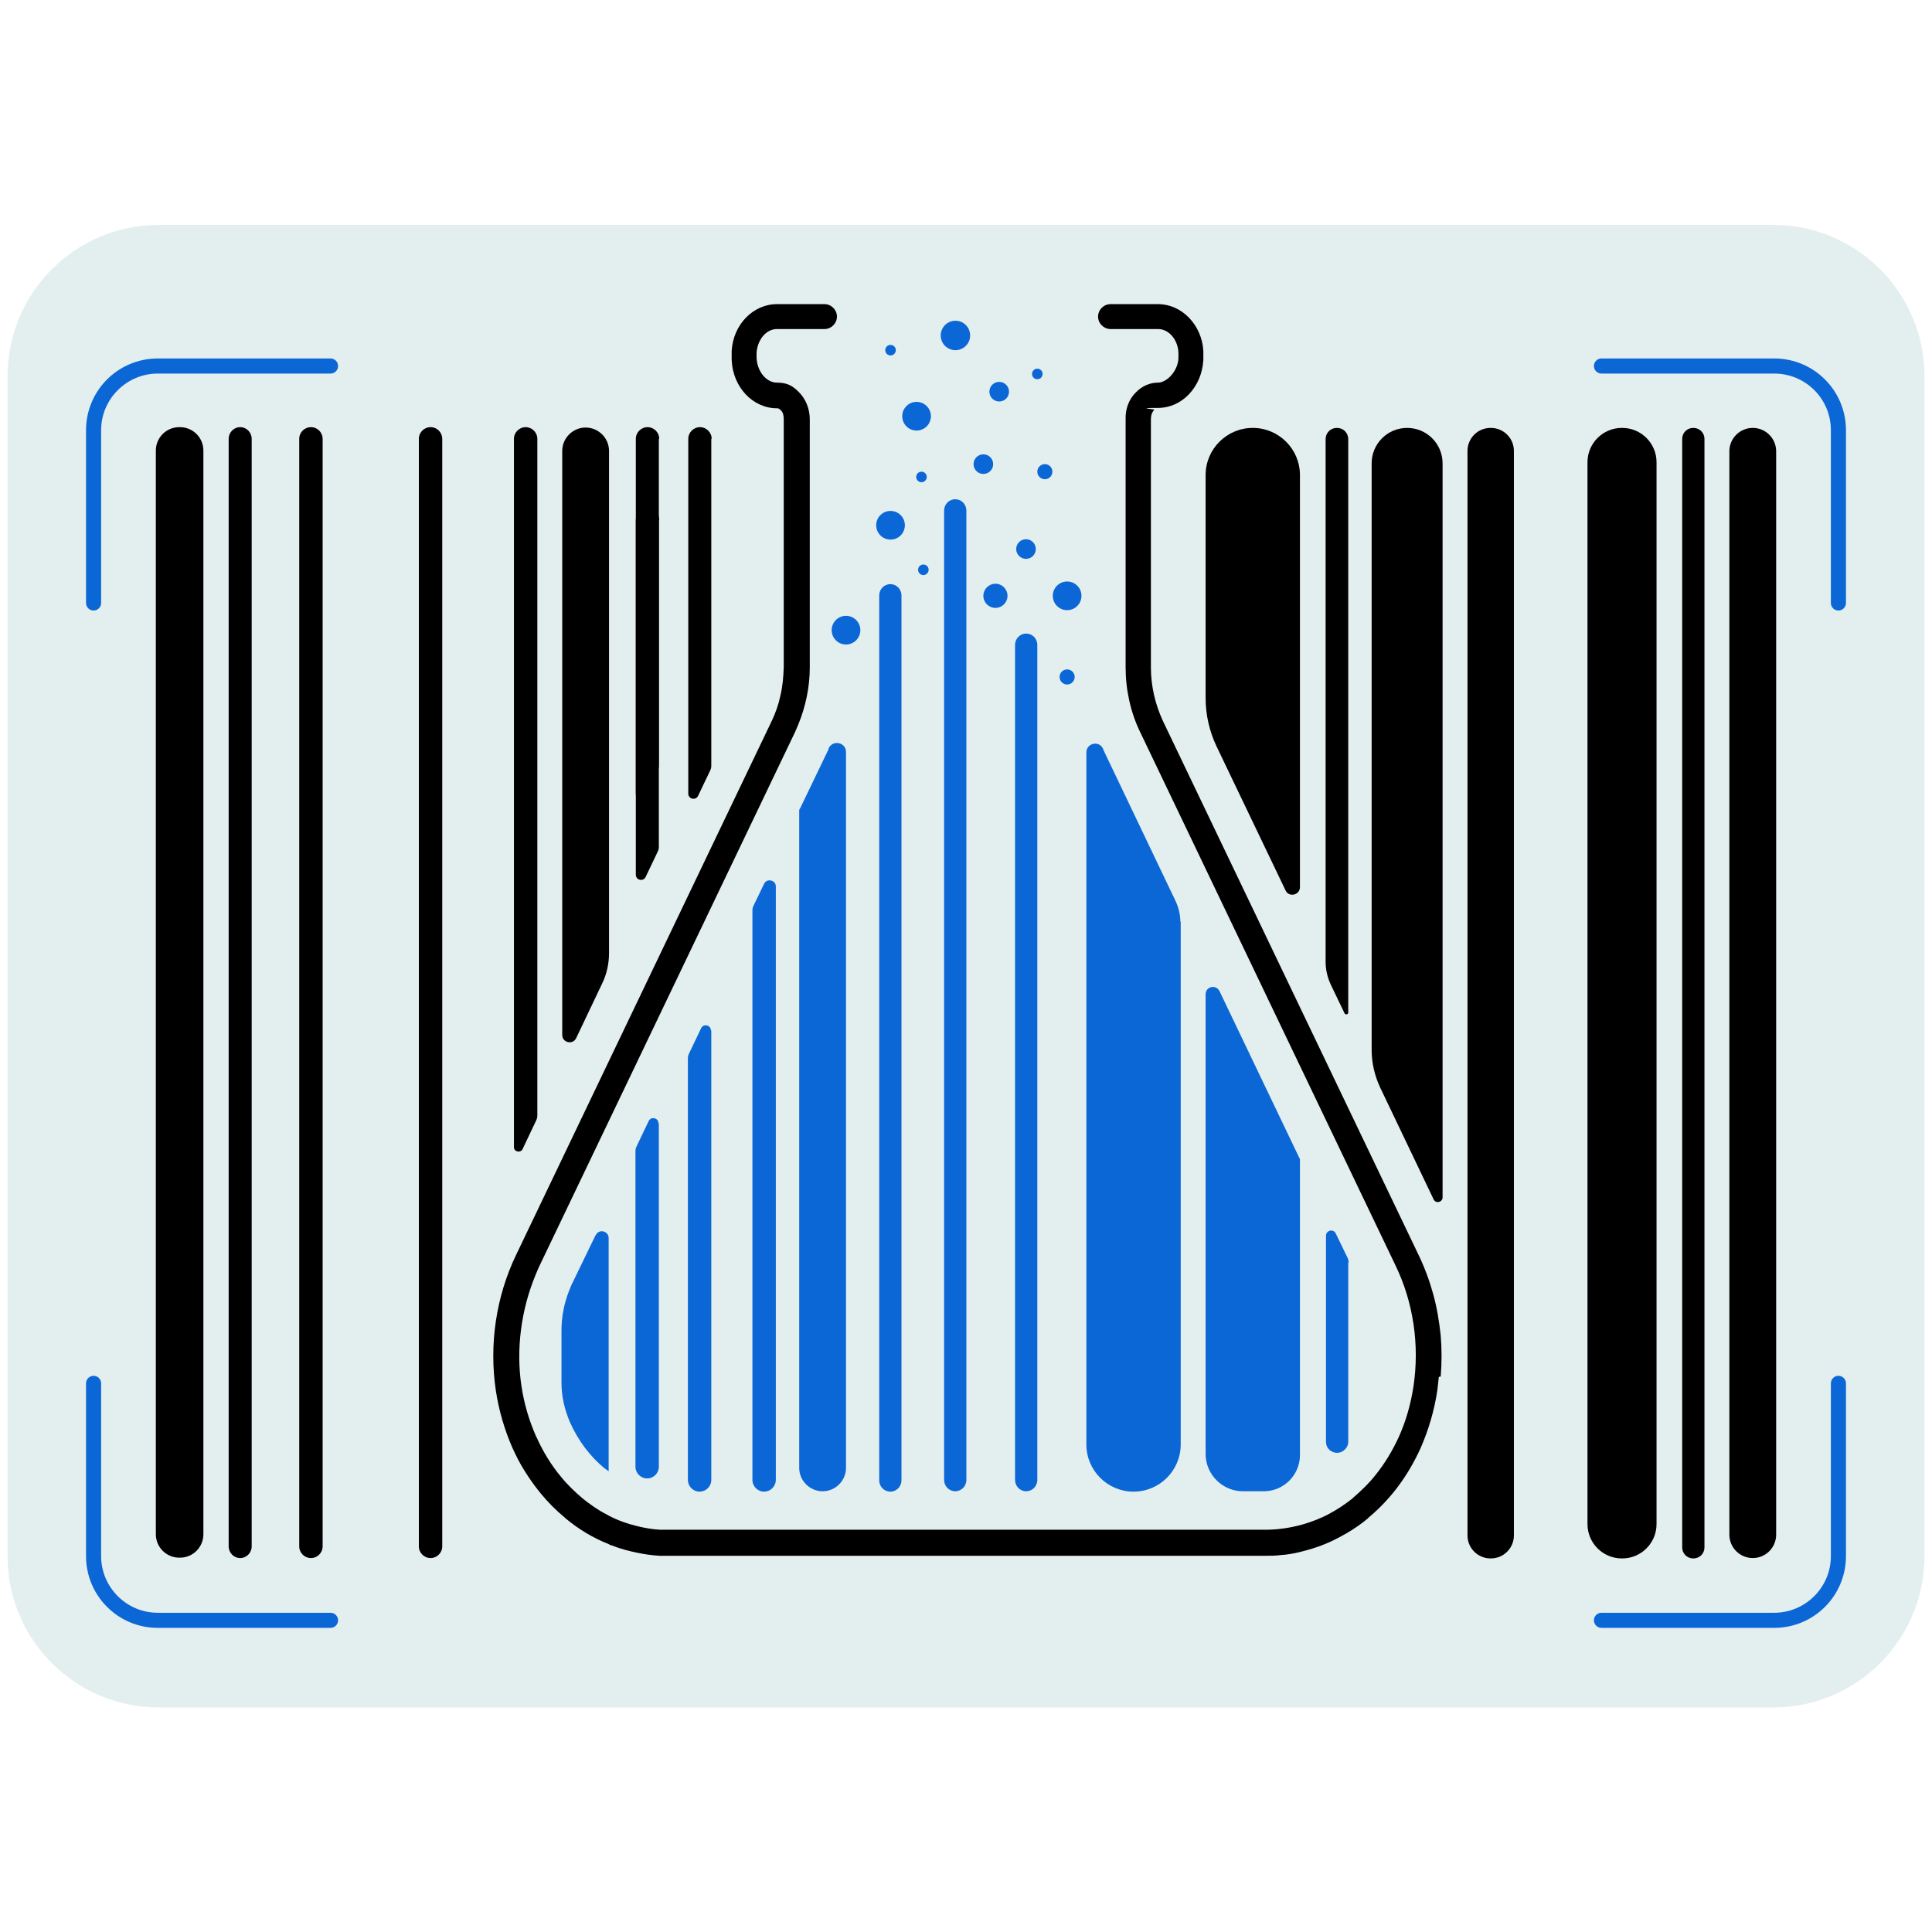
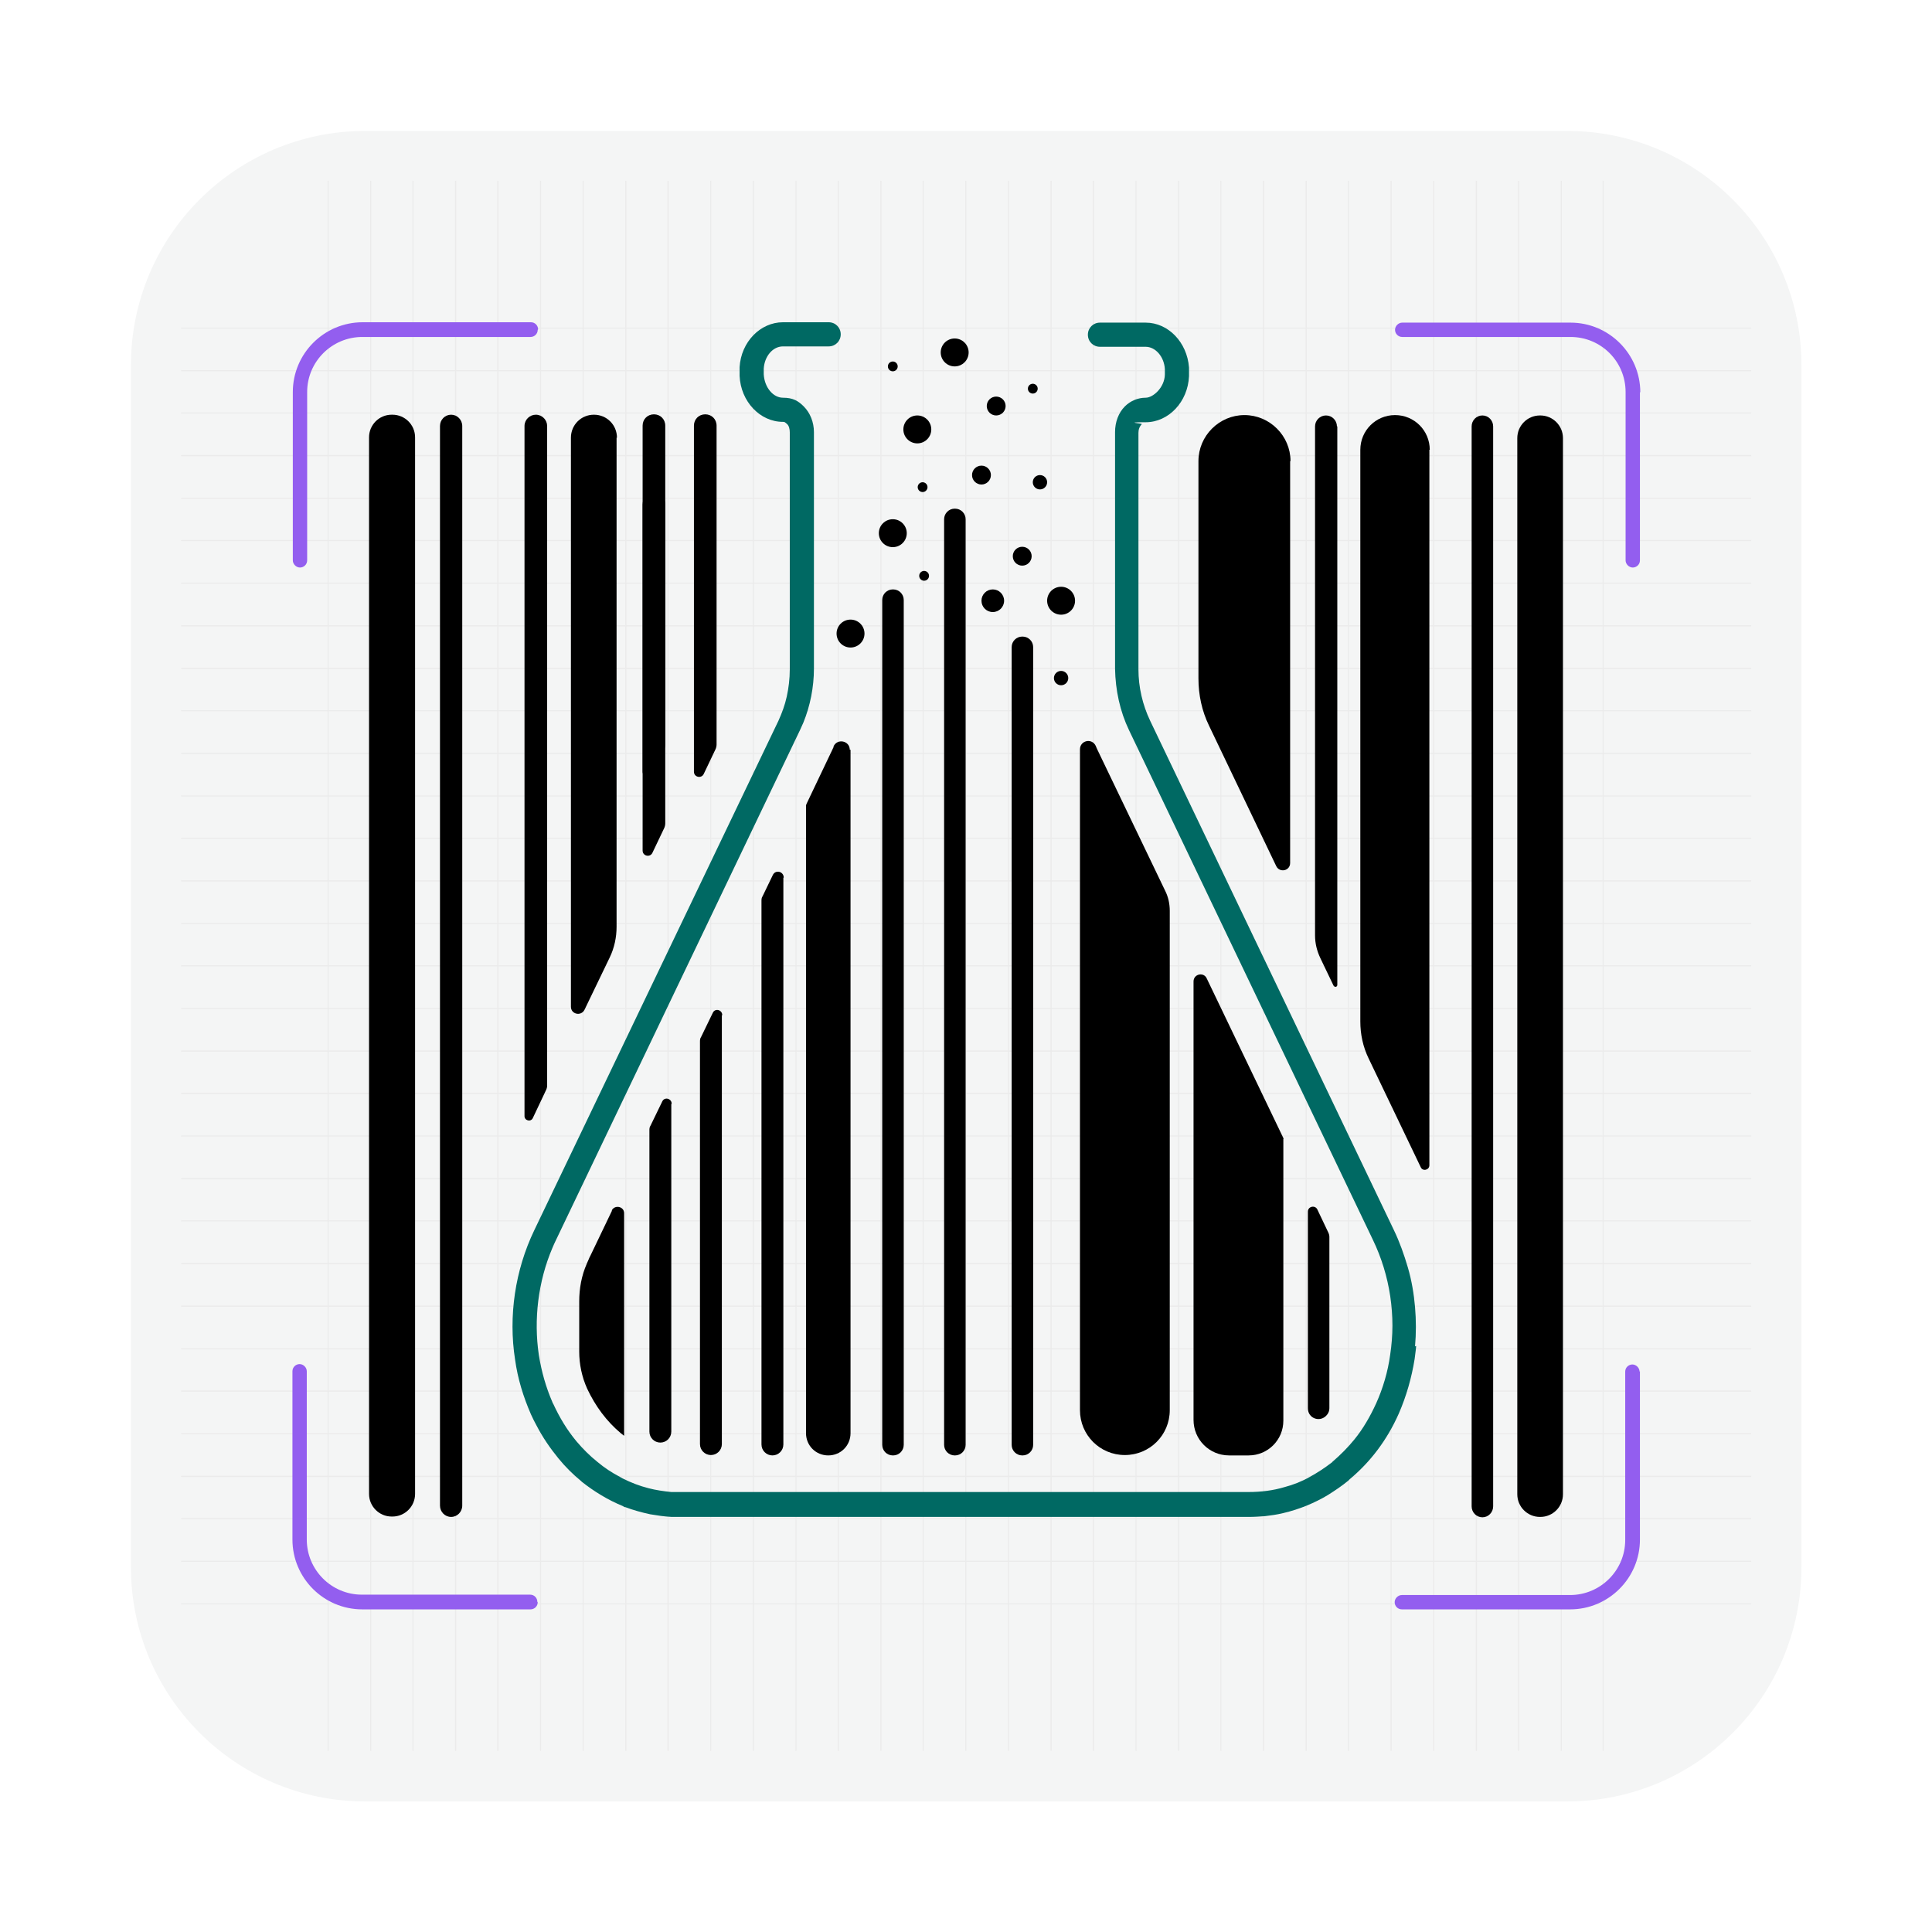
<svg xmlns="http://www.w3.org/2000/svg" version="1.1" viewBox="0 0 512 512">
  <defs>
    <style>
      .st0 {
-         fill: #e3efee;
+         fill: #935eef;
      }

      .st1 {
-         fill: #0b66d6;
+         fill: #f4f5f5;
+       }
+ 
+       .st2 {
+         fill: #ebebeb;
+       }
+ 
+       .st3 {
+         fill: #006963;
      }
    </style>
  </defs>
  <g id="_Слой_3" data-name="Слой_3">
-     <rect class="st0" x="2" y="59.6" width="508" height="392.9" rx="40.1" ry="40.1" />
+     <rect class="st1" x="34.7" y="34.7" width="442.7" height="442.7" rx="62.1" ry="62.1" />
+     <g>
+       <rect class="st2" x="48" y="413.6" width="416.1" height=".3" />
+       <rect class="st2" x="48" y="391.1" width="416.1" height=".3" />
+       <rect class="st2" x="48" y="368.5" width="416.1" height=".3" />
+       <rect class="st2" x="48" y="346" width="416.1" height=".3" />
+       <rect class="st2" x="48" y="323.4" width="416.1" height=".3" />
+       <rect class="st2" x="48" y="300.9" width="416.1" height=".3" />
+       <rect class="st2" x="48" y="278.4" width="416.1" height=".3" />
+       <rect class="st2" x="48" y="255.8" width="416.1" height=".3" />
+       <rect class="st2" x="48" y="233.3" width="416.1" height=".3" />
+       <rect class="st2" x="48" y="210.8" width="416.1" height=".3" />
+       <rect class="st2" x="48" y="188.2" width="416.1" height=".3" />
+       <rect class="st2" x="48" y="165.7" width="416.1" height=".3" />
+       <rect class="st2" x="48" y="143.1" width="416.1" height=".3" />
+       <rect class="st2" x="48" y="120.6" width="416.1" height=".3" />
+       <rect class="st2" x="48" y="98.1" width="416.1" height=".3" />
+       <rect class="st2" x="48" y="86.8" width="416.1" height=".3" />
+       <rect class="st2" x="48" y="424.9" width="416.1" height=".3" />
+       <rect class="st2" x="48" y="402.3" width="416.1" height=".3" />
+       <rect class="st2" x="48" y="379.8" width="416.1" height=".3" />
+       <rect class="st2" x="48" y="357.3" width="416.1" height=".3" />
+       <rect class="st2" x="48" y="334.7" width="416.1" height=".3" />
+       <rect class="st2" x="48" y="312.2" width="416.1" height=".3" />
+       <rect class="st2" x="48" y="289.6" width="416.1" height=".3" />
+       <rect class="st2" x="48" y="267.1" width="416.1" height=".3" />
+       <rect class="st2" x="48" y="244.6" width="416.1" height=".3" />
+       <rect class="st2" x="48" y="222" width="416.1" height=".3" />
+       <rect class="st2" x="48" y="199.5" width="416.1" height=".3" />
+       <rect class="st2" x="48" y="177" width="416.1" height=".3" />
+       <rect class="st2" x="48" y="154.4" width="416.1" height=".3" />
+       <rect class="st2" x="48" y="131.9" width="416.1" height=".3" />
+       <rect class="st2" x="48" y="109.3" width="416.1" height=".3" />
+       <rect class="st2" x="98.1" y="47.9" width=".3" height="416.1" />
+       <rect class="st2" x="120.6" y="47.9" width=".3" height="416.1" />
+       <rect class="st2" x="143.1" y="47.9" width=".3" height="416.1" />
+       <rect class="st2" x="165.7" y="47.9" width=".3" height="416.1" />
+       <rect class="st2" x="188.2" y="47.9" width=".3" height="416.1" />
+       <rect class="st2" x="210.8" y="47.9" width=".3" height="416.1" />
+       <rect class="st2" x="233.3" y="47.9" width=".3" height="416.1" />
+       <rect class="st2" x="255.8" y="47.9" width=".3" height="416.1" />
+       <rect class="st2" x="278.4" y="47.9" width=".3" height="416.1" />
+       <rect class="st2" x="300.9" y="47.9" width=".3" height="416.1" />
+       <rect class="st2" x="323.4" y="47.9" width=".3" height="416.1" />
+       <rect class="st2" x="346" y="47.9" width=".3" height="416.1" />
+       <rect class="st2" x="368.5" y="47.9" width=".3" height="416.1" />
+       <rect class="st2" x="391.1" y="47.9" width=".3" height="416.1" />
+       <rect class="st2" x="413.6" y="47.9" width=".3" height="416.1" />
+       <rect class="st2" x="424.7" y="47.9" width=".3" height="416.1" />
+       <rect class="st2" x="86.8" y="47.9" width=".3" height="416.1" />
+       <rect class="st2" x="109.3" y="47.9" width=".3" height="416.1" />
+       <rect class="st2" x="131.8" y="47.9" width=".3" height="416.1" />
+       <rect class="st2" x="154.4" y="47.9" width=".3" height="416.1" />
+       <rect class="st2" x="176.9" y="47.9" width=".3" height="416.1" />
+       <rect class="st2" x="199.5" y="47.9" width=".3" height="416.1" />
+       <rect class="st2" x="222" y="47.9" width=".3" height="416.1" />
+       <rect class="st2" x="244.5" y="47.9" width=".3" height="416.1" />
+       <rect class="st2" x="267.1" y="47.9" width=".3" height="416.1" />
+       <rect class="st2" x="289.6" y="47.9" width=".3" height="416.1" />
+       <rect class="st2" x="312.2" y="47.9" width=".3" height="416.1" />
+       <rect class="st2" x="334.7" y="47.9" width=".3" height="416.1" />
+       <rect class="st2" x="357.2" y="47.9" width=".3" height="416.1" />
+       <rect class="st2" x="379.8" y="47.9" width=".3" height="416.1" />
+       <rect class="st2" x="402.3" y="47.9" width=".3" height="416.1" />
+     </g>
  </g>
  <g id="_Слой_2" data-name="Слой_2">
    <g>
      <g>
        <g>
-           <rect x="41.3" y="113.2" width="12.6" height="299.6" rx="6.2" ry="6.2" />
-           <rect x="60.6" y="113.2" width="6.1" height="299.7" rx="3.1" ry="3.1" />
-           <rect x="79.3" y="113.2" width="6.2" height="299.7" rx="3.1" ry="3.1" />
-           <rect x="111" y="113.2" width="6.2" height="299.7" rx="3.1" ry="3.1" />
-           <path d="M142.4,116.3v179.3c0,.5-.1.9-.3,1.3l-3.6,7.6c-.5,1.1-2.3.8-2.3-.5V116.3c0-1.7,1.4-3.1,3.1-3.1h0c1.7,0,3.1,1.4,3.1,3.1Z" />
-           <path d="M161.4,119.5v133c0,2.9-.6,5.7-1.9,8.3l-6.8,14.3c-.9,1.9-3.7,1.2-3.7-.8V119.5c0-3.4,2.8-6.2,6.2-6.2h0c3.4,0,6.2,2.8,6.2,6.2Z" />
-           <path d="M188.5,116.3v86.6c0,.5-.1.9-.3,1.3l-3.2,6.7c-.6,1.3-2.6.9-2.6-.6v-94c0-1.7,1.4-3.1,3.1-3.1h0c1.7,0,3.1,1.4,3.1,3.1Z" />
-           <path d="M174.6,137.8v86.6c0,.5-.1.9-.3,1.3l-3.2,6.7c-.6,1.3-2.6.9-2.6-.6v-94c0-1.7,1.4-3.1,3.1-3.1h0c1.7,0,3.1,1.4,3.1,3.1Z" />
-           <path d="M174.6,116.3v86.6c0,.5-.1.9-.3,1.3l-3.2,6.7c-.6,1.3-2.6.9-2.6-.6v-94c0-1.7,1.4-3.1,3.1-3.1h0c1.7,0,3.1,1.4,3.1,3.1Z" />
-           <path d="M344.5,125.9v109.2c0,2.1-2.9,2.8-3.8.9l-18.3-38.2c-1.9-4-2.9-8.4-2.9-12.8v-59.1c0-6.9,5.6-12.5,12.5-12.5h0c6.9,0,12.5,5.6,12.5,12.5Z" />
-           <path d="M357.3,116.4v151.9c0,.6-.8.7-1,.2l-3.6-7.5c-.9-1.9-1.4-4-1.4-6.1V116.4c0-1.7,1.3-3,3-3h0c1.7,0,3,1.3,3,3Z" />
-           <path d="M382.3,122.8v194.5c0,1.3-1.8,1.8-2.4.5l-14.1-29.5c-1.5-3.2-2.3-6.6-2.3-10.1V122.8c0-5.2,4.2-9.4,9.4-9.4h0c5.2,0,9.4,4.2,9.4,9.4Z" />
-           <rect x="388.9" y="113.4" width="12.3" height="299.6" rx="6.1" ry="6.1" />
-           <rect x="420.7" y="113.4" width="18.3" height="299.6" rx="9.1" ry="9.1" />
-           <rect x="445.8" y="113.4" width="5.9" height="299.6" rx="2.9" ry="2.9" />
-           <rect x="458.3" y="113.4" width="12.4" height="299.5" rx="6.2" ry="6.2" />
+           <rect x="97.8" y="109.9" width="12.2" height="292" rx="6" ry="6" />
+           <rect x="116.6" y="109.9" width="5.9" height="292.1" rx="3" ry="3" />
+           <path d="M145,112.9v174.7c0,.5-.1.9-.3,1.3l-3.5,7.4c-.5,1.1-2.2.7-2.2-.5V112.9c0-1.7,1.4-3,3-3h0c1.7,0,3,1.4,3,3Z" />
+           <path d="M163.4,116v129.6c0,2.8-.6,5.6-1.8,8.1l-6.7,13.9c-.9,1.8-3.6,1.2-3.6-.8V116c0-3.4,2.7-6.1,6.1-6.1h0c3.4,0,6.1,2.7,6.1,6.1Z" />
+           <path d="M189.9,112.9v84.4c0,.4-.1.9-.3,1.3l-3.1,6.5c-.6,1.3-2.6.9-2.6-.6v-91.7c0-1.7,1.3-3,3-3h0c1.7,0,3,1.3,3,3Z" />
+           <path d="M176.3,133.8v84.4c0,.4-.1.9-.3,1.3l-3.1,6.5c-.6,1.3-2.6.9-2.6-.6v-91.7c0-1.7,1.3-3,3-3h0c1.7,0,3,1.3,3,3Z" />
+           <path d="M176.3,112.9v84.4c0,.4-.1.9-.3,1.3l-3.1,6.5c-.6,1.3-2.6.9-2.6-.6v-91.7c0-1.7,1.3-3,3-3h0c1.7,0,3,1.3,3,3Z" />
+           <path d="M341.9,122.2v106.5c0,2.1-2.8,2.7-3.7.8l-17.8-37.2c-1.9-3.9-2.8-8.2-2.8-12.5v-57.6c0-6.7,5.5-12.2,12.2-12.2h0c6.7,0,12.2,5.5,12.2,12.2Z" />
+           <path d="M354.4,113v148c0,.6-.7.7-1,.2l-3.5-7.3c-.9-1.9-1.4-3.9-1.4-6V113c0-1.6,1.3-2.9,2.9-2.9h0c1.6,0,2.9,1.3,2.9,2.9Z" />
+           <path d="M378.8,119.2v189.6c0,1.3-1.8,1.7-2.3.5l-13.8-28.8c-1.5-3.1-2.2-6.4-2.2-9.8V119.2c0-5.1,4.1-9.2,9.2-9.2h0c5.1,0,9.2,4.1,9.2,9.2Z" />
+           <rect x="390" y="110.1" width="5.7" height="292" rx="2.9" ry="2.9" />
+           <rect x="402.1" y="110.1" width="12.1" height="291.9" rx="6" ry="6" />
        </g>
        <g>
-           <path class="st1" d="M357.3,334.6v47.5c0,.6-.2,1.2-.6,1.7h0c-1.7,2.3-5.3,1.1-5.3-1.7v-54.6c0-1.5,2-1.9,2.6-.6l3.1,6.4c.2.4.3.8.3,1.3Z" />
-           <path class="st1" d="M344.5,307.3v78.3c0,5.3-4.3,9.6-9.6,9.6h-.1s-5.4,0-5.4,0c-5.4,0-9.9-4.4-9.9-9.9v-121.8c0-2.1,2.8-2.7,3.7-.8l21.3,44.5Z" />
-           <path class="st1" d="M312.9,244.2v138.6c0,6.9-5.6,12.5-12.5,12.5h0c-6.9,0-12.5-5.6-12.5-12.5v-183.4c0-2.5,3.4-3.2,4.4-1s0,0,0,.1l19.2,40.2c.8,1.7,1.3,3.6,1.3,5.5Z" />
-           <rect class="st1" x="269" y="167.9" width="5.9" height="227.3" rx="3" ry="3" />
-           <rect class="st1" x="250.2" y="132.3" width="5.9" height="262.9" rx="3" ry="3" />
-           <rect class="st1" x="233" y="154.8" width="5.9" height="240.5" rx="3" ry="3" />
-           <path class="st1" d="M224.2,199.3v189.7c0,3.4-2.8,6.2-6.2,6.2h0c-3.4,0-6.2-2.8-6.2-6.2v-174.4s.3-.5.3-.5l7.5-15.6c0,0,0-.1,0-.2,1.1-2.3,4.6-1.6,4.6,1Z" />
-           <path class="st1" d="M205.6,234.8v157.4c0,1.7-1.4,3.1-3.1,3.1h0c-1.7,0-3.1-1.4-3.1-3.1v-150.9c0-.5.1-.9.3-1.3l2.8-5.8c.7-1.5,3.1-1,3.1.7Z" />
-           <path class="st1" d="M188.5,273.1v119.1c0,1.7-1.4,3.1-3.1,3.1h0c-1.7,0-3.1-1.4-3.1-3.1v-111.7c0-.5.1-.9.3-1.3l3.2-6.7c.6-1.3,2.6-.9,2.6.6Z" />
-           <path class="st1" d="M174.6,297.7v91c0,1.7-1.4,3.1-3.1,3.1h0c-1.7,0-3.1-1.4-3.1-3.1v-83.6c0-.5.1-.9.3-1.3l3.2-6.7c.6-1.3,2.6-.9,2.6.6Z" />
-           <path class="st1" d="M157.9,327.3c.8-1.7,3.4-1.1,3.4.8v61.8c-.3-.2-.6-.5-1-.7-3.9-3.2-7.1-7.4-9.3-12.4h0c-1.4-3.3-2.2-6.8-2.2-10.3v-13.9c0-3.6.7-7.2,2-10.5s.6-1.4.9-2.1l6.1-12.6Z" />
+           <path d="M352.3,327.9v45.3c0,.6-.2,1.2-.6,1.7h0c-1.7,2.2-5.1,1.1-5.1-1.7v-52.1c0-1.4,1.9-1.8,2.5-.6l2.9,6.1c.2.4.3.8.3,1.2Z" />
+           <path d="M340.1,301.8v74.7c0,5.1-4.1,9.2-9.2,9.2h0s-5.2,0-5.2,0c-5.2,0-9.4-4.2-9.4-9.4v-116.2c0-2,2.7-2.6,3.5-.8l20.4,42.5Z" />
+           <path d="M310,241.5v132.2c0,6.6-5.3,11.9-11.9,11.9h0c-6.6,0-11.9-5.3-11.9-11.9v-175.1c0-2.4,3.2-3.1,4.2-.9s0,0,0,.1l18.4,38.3c.8,1.6,1.2,3.4,1.2,5.3Z" />
+           <rect x="268.1" y="168.7" width="5.7" height="217" rx="2.8" ry="2.8" />
+           <rect x="250.2" y="134.8" width="5.7" height="250.9" rx="2.8" ry="2.8" />
+           <rect x="233.8" y="156.2" width="5.7" height="229.5" rx="2.8" ry="2.8" />
+           <path d="M225.4,198.7v181.1c0,3.3-2.6,5.9-5.9,5.9h0c-3.3,0-5.9-2.6-5.9-5.9v-166.4s.2-.5.2-.5l7.1-14.9c0,0,0-.1,0-.2,1-2.2,4.3-1.5,4.3.9Z" />
+           <path d="M207.6,232.6v150.2c0,1.6-1.3,2.9-2.9,2.9h0c-1.6,0-2.9-1.3-2.9-2.9v-144c0-.4,0-.9.3-1.3l2.7-5.6c.7-1.5,2.9-1,2.9.7Z" />
+           <path d="M191.3,269.1v113.6c0,1.6-1.3,2.9-2.9,2.9h0c-1.6,0-2.9-1.3-2.9-2.9v-106.6c0-.4,0-.9.3-1.3l3.1-6.4c.6-1.3,2.5-.8,2.5.6Z" />
+           <path d="M177.9,292.6v86.8c0,1.6-1.3,2.9-2.9,2.9h0c-1.6,0-2.9-1.3-2.9-2.9v-79.8c0-.4,0-.9.3-1.3l3.1-6.4c.6-1.3,2.5-.8,2.5.6Z" />
+           <path d="M162.1,320.8c.8-1.6,3.3-1.1,3.3.7v59c-.3-.2-.6-.5-.9-.7-3.7-3.1-6.7-7.1-8.9-11.8h0c-1.4-3.1-2.1-6.5-2.1-9.8v-13.3c0-3.4.6-6.8,2-10s.6-1.4.9-2l5.8-12.1Z" />
        </g>
-         <path d="M381.3,364.9c-.1,1.3-.3,2.5-.4,3.6-.8,5.3-2.3,10.4-4.4,15.2-3.3,7.3-7.8,13.4-13.6,18.3-.1.1-.3.2-.4.4-1.8,1.5-3.7,2.8-5.6,3.9-1.9,1.1-3.8,2.1-5.8,2.9-2.1.9-4.3,1.5-6.6,2.1-1.7.4-3.3.7-5,.8-1.4.2-3,.2-4.5.2h-157.5c-.9,0-1.7,0-2.6,0-2-.1-4.1-.4-6-.8-2.4-.5-4.7-1.1-6.9-2h-.2c-.2-.1-.3-.2-.5-.3-4.1-1.6-7.9-3.9-11.4-6.8,0,0-.1-.1-.2-.2-2.3-1.9-4.4-4-6.3-6.3-2.3-2.8-4.4-5.9-6.1-9.1-.5-1-1-2-1.5-3.1-2.1-4.8-3.6-9.9-4.4-15.2-1.8-12.1,0-24.8,5.4-36l67.7-141.4c1-2.1,1.8-4.3,2.3-6.7.6-2.4.8-5,.9-7.5v-65.8c0-1-.2-1.9-.8-2.4s-.6-.5-1-.5c-6.4,0-11.7-5.6-12-12.8v-.2c0-.8,0-1.5,0-2.2.4-7,5.7-12.4,12-12.4h12.6c1.8,0,3.3,1.5,3.3,3.3s-1.5,3.3-3.3,3.3h-12.6c-2.8,0-5.1,2.7-5.4,6.2,0,.5,0,1,0,1.5h0c.2,3.6,2.6,6.5,5.4,6.5s4.2.9,5.8,2.5c1.8,1.8,2.9,4.4,2.9,7.2v10.2h0v55.6c0,5.2-1.1,10.3-3,15-.3.7-.6,1.4-.9,2.1l-67.7,141.4c-.4.8-.7,1.6-1,2.3-3.9,9.3-5.3,19.9-3.8,29.7.7,4.6,2,9,3.8,13.1,0,.1.1.3.2.4,1.7,3.8,3.9,7.4,6.5,10.5,1.7,2.1,3.7,4,5.7,5.7,2,1.6,4.1,3.1,6.3,4.2.2.1.5.3.7.4,2.3,1.2,4.8,2.1,7.3,2.7,2,.5,4.2.9,6.3,1,1,0,1.9,0,2.7,0h157.5c3.4,0,6.8-.5,10-1.4,2.4-.7,4.8-1.6,7-2.8,2.1-1.1,4.2-2.5,6.1-4,0,0,.2-.1.2-.2h0c2.2-1.9,4.3-3.9,6.1-6.2,2.4-3,4.4-6.3,6.1-10,1.9-4.2,3.2-8.8,3.9-13.5,1.6-10.8,0-22.1-4.8-32l-67.7-141.4c-2.5-5.2-3.8-11.1-3.8-17.1v-65.7c-.1-2.7.9-5.4,2.8-7.2,1.6-1.6,3.6-2.5,5.8-2.5s5.2-2.9,5.4-6.4h0c0-.6,0-1.1,0-1.6-.2-3.5-2.6-6.2-5.4-6.2h-12.6c-1.8,0-3.3-1.5-3.3-3.3s1.5-3.3,3.3-3.3h12.6c6.3,0,11.6,5.5,12,12.4,0,.7,0,1.4,0,2.2v.2c-.4,7.1-5.6,12.7-12,12.7s-.8.3-1,.5c-.6.6-.9,1.5-.9,2.5v8.7s0,.9,0,.9v56.2c0,5,1.2,9.9,3.2,14.2l67.7,141.4c1.6,3.3,2.9,6.8,3.9,10.4s1.6,7.3,2,11c.3,3.6.3,7.3,0,10.9Z" />
+         <path class="st3" d="M375.3,356.7c-.1,1.3-.3,2.4-.4,3.4-.8,5-2.2,9.9-4.2,14.5-3.1,7-7.5,12.8-13,17.4-.1.1-.2.2-.4.4-1.7,1.4-3.5,2.6-5.4,3.8-1.8,1.1-3.7,2-5.6,2.8-2,.8-4.1,1.5-6.3,2-1.6.4-3.2.6-4.8.8-1.4.1-2.8.2-4.3.2h-150.4c-.8,0-1.7,0-2.5,0-2-.1-3.9-.4-5.7-.7-2.3-.5-4.5-1.1-6.6-1.9h-.2c-.2-.1-.3-.2-.5-.3-3.9-1.6-7.5-3.8-10.8-6.4,0,0-.1-.1-.2-.2-2.2-1.8-4.2-3.8-6-6-2.2-2.7-4.2-5.6-5.8-8.7-.5-.9-1-1.9-1.5-3-2-4.6-3.5-9.4-4.2-14.5-1.8-11.5,0-23.7,5.1-34.3l64.7-135c.9-2,1.7-4.1,2.2-6.4.5-2.3.8-4.7.8-7.2v-62.8c0-.9-.2-1.8-.8-2.3s-.6-.5-1-.5c-6.1,0-11.2-5.4-11.5-12.2v-.2c0-.7,0-1.4,0-2.1.4-6.7,5.5-11.9,11.5-11.9h12.1c1.8,0,3.2,1.4,3.2,3.2s-1.4,3.2-3.2,3.2h-12.1c-2.7,0-4.9,2.6-5.1,5.9,0,.5,0,1,0,1.5h0c.2,3.5,2.5,6.2,5.1,6.2s4,.8,5.5,2.3c1.7,1.7,2.7,4.2,2.7,6.8v9.7h0v53c0,4.9-1,9.9-2.8,14.3-.3.7-.6,1.3-.9,2l-64.6,135c-.4.8-.7,1.5-1,2.2-3.8,8.9-5,19-3.6,28.4.7,4.4,1.9,8.6,3.6,12.5,0,.1.1.3.2.4,1.7,3.7,3.7,7,6.2,10,1.7,2,3.5,3.8,5.5,5.4,1.9,1.6,3.9,2.9,6,4,.2.1.5.3.7.4,2.2,1.1,4.5,2,6.9,2.6,1.9.5,4,.8,6,1,.9,0,1.8,0,2.6,0h150.4c3.3,0,6.5-.4,9.5-1.3,2.3-.6,4.6-1.5,6.7-2.7,2-1.1,4-2.4,5.8-3.8,0,0,.2-.1.2-.2h0c2.1-1.8,4.1-3.8,5.8-5.9,2.3-2.8,4.2-6.1,5.8-9.6,1.8-4,3.1-8.4,3.7-12.8,1.6-10.3,0-21.1-4.6-30.6l-64.6-135c-2.4-5-3.6-10.6-3.7-16.3v-62.7c0-2.6.9-5.1,2.6-6.8,1.5-1.5,3.5-2.3,5.5-2.3s5-2.7,5.1-6.1h0c0-.5,0-1,0-1.5-.2-3.3-2.5-5.9-5.1-5.9h-12.1c-1.8,0-3.2-1.4-3.2-3.2s1.4-3.2,3.2-3.2h12.1c6,0,11,5.2,11.5,11.9,0,.7,0,1.4,0,2.1v.2c-.3,6.8-5.4,12.2-11.5,12.2s-.8.3-1,.5c-.6.6-.9,1.4-.9,2.3v8.3s0,.8,0,.8v53.6c0,4.7,1.1,9.4,3.1,13.6l64.6,135c1.5,3.1,2.7,6.5,3.7,9.9s1.6,7,1.9,10.5c.3,3.5.3,7,0,10.4Z" />
        <g>
-           <circle class="st1" cx="276.9" cy="125" r="2" />
-           <circle class="st1" cx="282.8" cy="179.4" r="2" />
-           <circle class="st1" cx="242.9" cy="110.3" r="3.8" />
-           <circle class="st1" cx="224.2" cy="167" r="3.8" />
-           <circle class="st1" cx="264.8" cy="103.8" r="2.6" />
-           <circle class="st1" cx="260.6" cy="123" r="2.6" />
-           <circle class="st1" cx="253.2" cy="88.9" r="3.9" />
-           <circle class="st1" cx="236" cy="92.8" r="1.4" />
-           <circle class="st1" cx="244.2" cy="126.4" r="1.4" />
-           <circle class="st1" cx="244.7" cy="151" r="1.4" />
-           <circle class="st1" cx="274.9" cy="99.1" r="1.4" />
-           <circle class="st1" cx="271.9" cy="145.5" r="2.6" />
-           <circle class="st1" cx="263.8" cy="157.9" r="3.2" />
-           <circle class="st1" cx="236" cy="139.2" r="3.8" />
-           <circle class="st1" cx="282.8" cy="157.9" r="3.8" />
+           <circle cx="275.6" cy="127.8" r="1.9" />
+           <circle cx="281.2" cy="179.7" r="1.9" />
+           <circle cx="243.1" cy="113.8" r="3.7" />
+           <circle cx="225.4" cy="167.9" r="3.7" />
+           <circle cx="264" cy="107.6" r="2.5" />
+           <circle cx="260.1" cy="125.9" r="2.5" />
+           <circle cx="253" cy="93.4" r="3.7" />
+           <circle cx="236.6" cy="97.1" r="1.3" />
+           <circle cx="244.5" cy="129.1" r="1.3" />
+           <circle cx="244.9" cy="152.6" r="1.3" />
+           <circle cx="273.7" cy="103" r="1.3" />
+           <circle cx="270.9" cy="147.4" r="2.5" />
+           <circle cx="263.1" cy="159.2" r="3" />
+           <circle cx="236.6" cy="141.3" r="3.7" />
+           <circle cx="281.2" cy="159.2" r="3.7" />
        </g>
      </g>
      <g>
-         <path class="st1" d="M89.6,97c0,1.1-.9,2-2,2h-45.8c-8.2,0-15,6.7-15,15v45.8c0,1.1-.9,2-2,2s-2-.9-2-2v-45.8c0-10.5,8.5-19,19-19h45.8c1.1,0,2,.9,2,2Z" />
-         <path class="st1" d="M489.2,114v45.8c0,1.1-.9,2-2,2s-2-.9-2-2v-45.8c0-8.3-6.7-15-15-15h-45.8c-1.1,0-2-.9-2-2s.9-2,2-2h45.8c10.5,0,19,8.5,19,19Z" />
-         <path class="st1" d="M489.2,366.6v45.8c0,10.5-8.5,19-19,19h-45.8c-1.1,0-2-.9-2-2s.9-2,2-2h45.8c8.2,0,15-6.7,15-15v-45.8c0-1.1.9-2,2-2s2,.9,2,2Z" />
-         <path class="st1" d="M89.6,429.4c0,1.1-.9,2-2,2h-45.8c-10.5,0-19-8.5-19-19v-45.8c0-1.1.9-2,2-2s2,.9,2,2v45.8c0,8.2,6.7,15,15,15h45.8c1.1,0,2,.9,2,2Z" />
+         <path class="st0" d="M142.5,87.4c0,1.1-.9,1.9-1.9,1.9h-44.6c-8,0-14.6,6.5-14.6,14.6v44.6c0,1.1-.9,1.9-1.9,1.9s-1.9-.9-1.9-1.9v-44.6c0-10.2,8.3-18.5,18.5-18.5h44.6c1.1,0,1.9.9,1.9,1.9Z" />
+         <path class="st0" d="M434.6,103.9v44.6c0,1.1-.9,1.9-1.9,1.9s-1.9-.9-1.9-1.9v-44.6c0-8.1-6.5-14.6-14.6-14.6h-44.6c-1.1,0-1.9-.9-1.9-1.9s.9-1.9,1.9-1.9h44.6c10.2,0,18.5,8.3,18.5,18.5Z" />
+         <path class="st0" d="M434.6,363.4v44.6c0,10.2-8.3,18.5-18.5,18.5h-44.6c-1.1,0-1.9-.9-1.9-1.9s.9-1.9,1.9-1.9h44.6c8,0,14.6-6.5,14.6-14.6v-44.6c0-1.1.9-1.9,1.9-1.9s1.9.9,1.9,1.9Z" />
+         <path class="st0" d="M142.5,424.6c0,1.1-.9,1.9-1.9,1.9h-44.6c-10.2,0-18.5-8.3-18.5-18.5v-44.6c0-1.1.9-1.9,1.9-1.9s1.9.9,1.9,1.9v44.6c0,8,6.5,14.6,14.6,14.6h44.6c1.1,0,1.9.9,1.9,1.9Z" />
      </g>
    </g>
  </g>
</svg>
